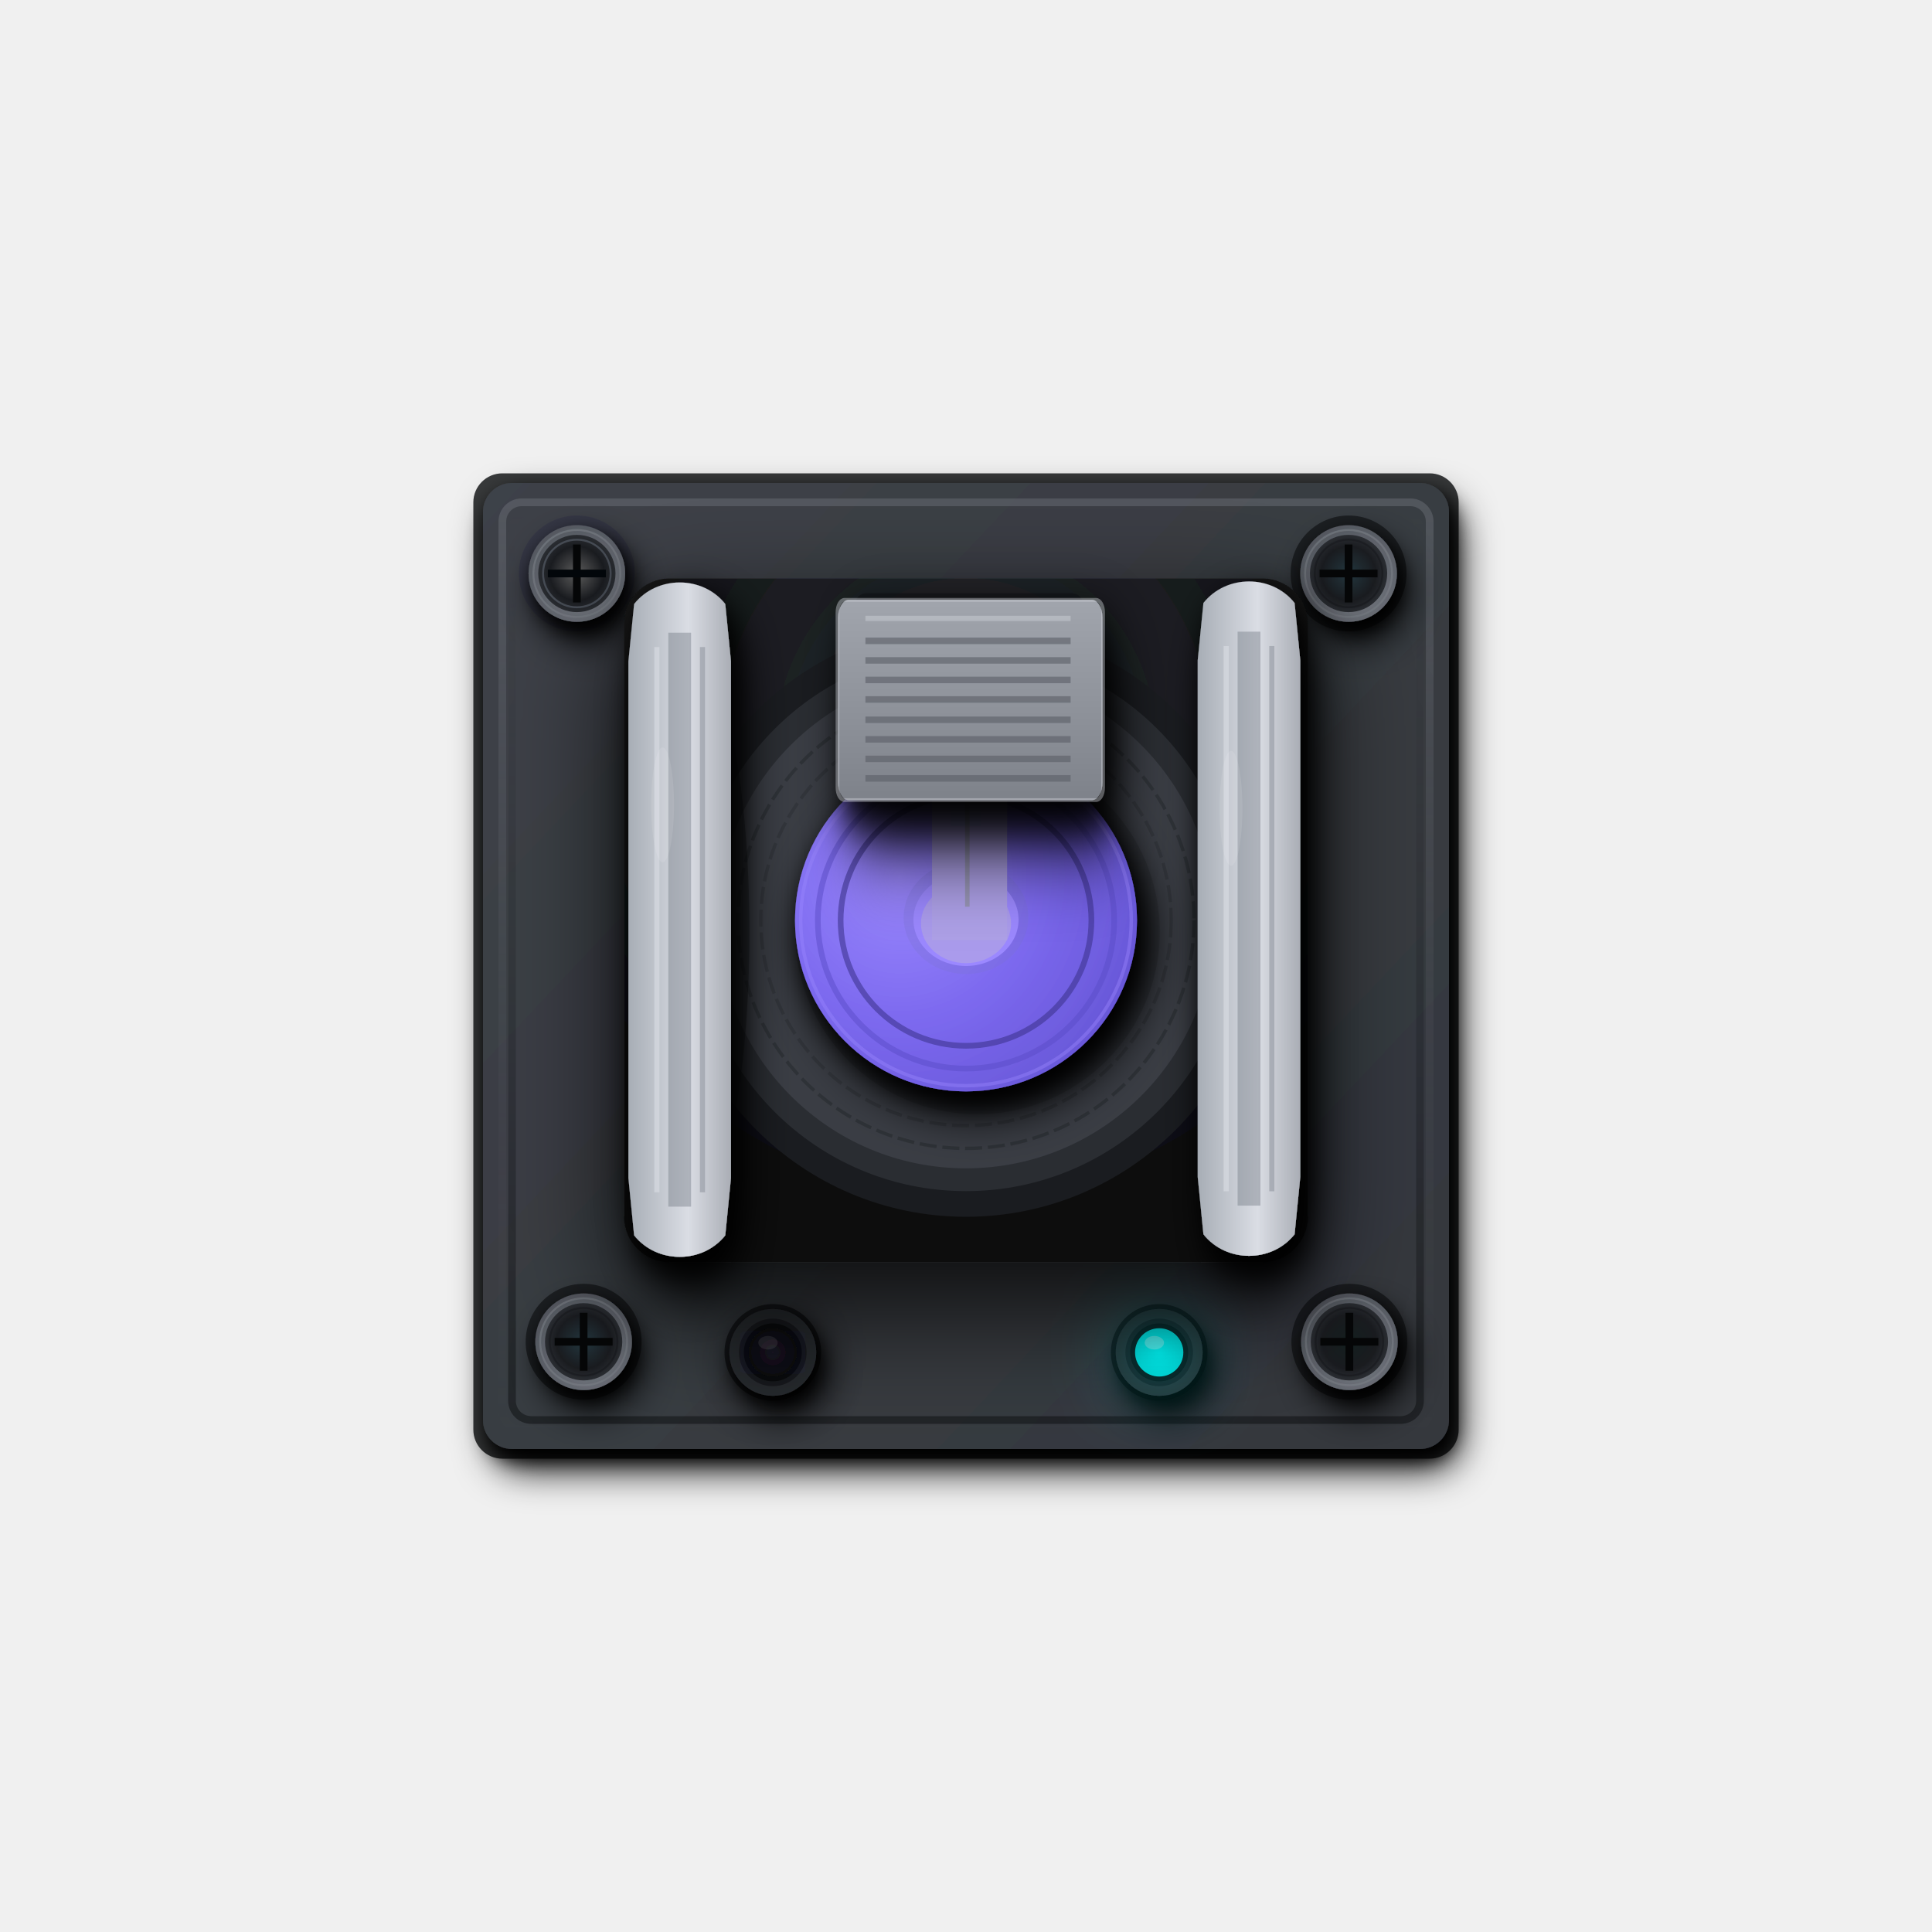
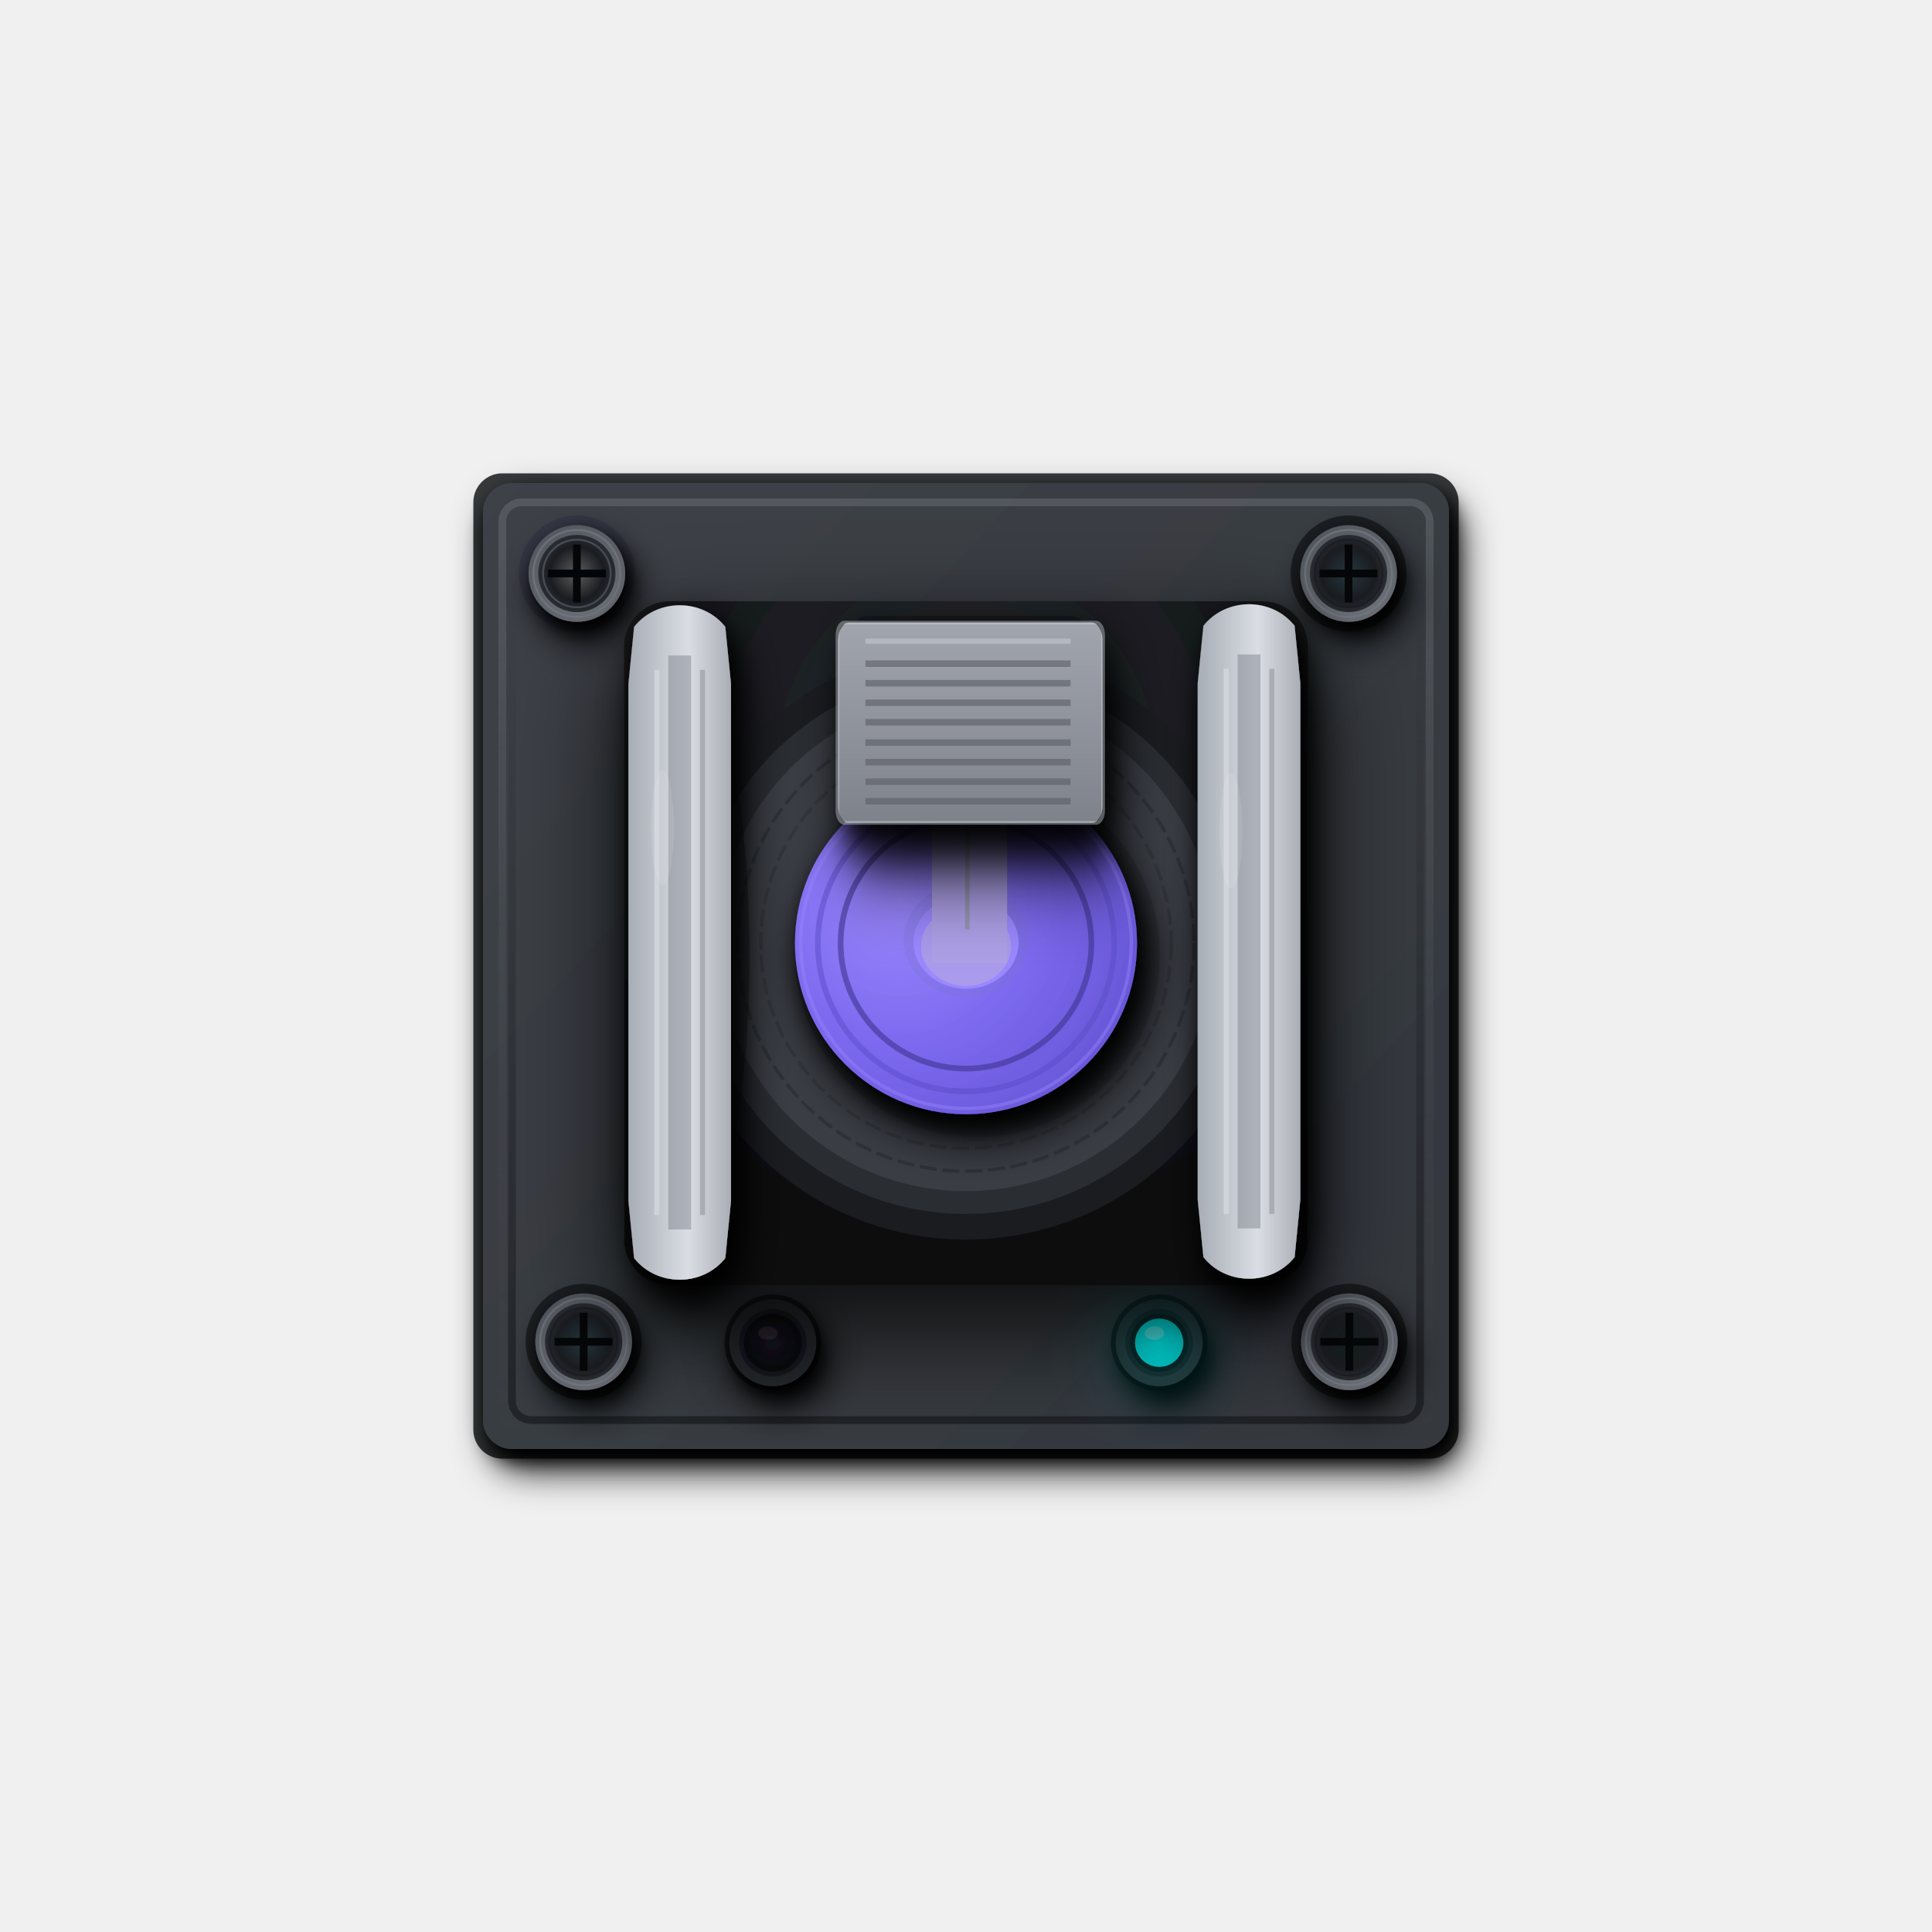
<svg xmlns="http://www.w3.org/2000/svg" xmlns:xlink="http://www.w3.org/1999/xlink" width="200" height="200" viewBox="0 0 200 200" version="1.1" id="svg106">
  <defs id="defs48">
    <radialGradient id="radialGradient112">
      <stop offset="0" style="stop-color:#243840;stop-opacity:1;" id="stop110" />
      <stop offset="70%" style="stop-color:#1a1c20;stop-opacity:1" id="stop111" />
      <stop offset="100%" style="stop-color:#2a2d32;stop-opacity:1" id="stop112" />
    </radialGradient>
    <linearGradient id="plateGradient" x1="-30.89" y1="-29.135" x2="253.988" y2="255.743" gradientTransform="matrix(0.9711755,0,0,1.02968,30,30)" gradientUnits="userSpaceOnUse">
      <stop offset="0%" style="stop-color:#4a4e56;stop-opacity:1" id="stop1" />
      <stop offset="30%" style="stop-color:#3d4147;stop-opacity:1" id="stop2" />
      <stop offset="70%" style="stop-color:#32353b;stop-opacity:1" id="stop3" />
      <stop offset="100%" style="stop-color:#25282d;stop-opacity:1" id="stop4" />
    </linearGradient>
    <linearGradient id="bevelHighlight" x1="51.6" y1="51.6" x2="51.6" y2="148.4" gradientUnits="userSpaceOnUse" gradientTransform="translate(30,30)">
      <stop offset="0%" style="stop-color:#6a6e76;stop-opacity:1" id="stop5" />
      <stop offset="50%" style="stop-color:#5a5e66;stop-opacity:0.5" id="stop6" />
      <stop offset="100%" style="stop-color:#4a4e56;stop-opacity:0" id="stop7" />
    </linearGradient>
    <linearGradient id="bevelShadow" x1="52.6" y1="147.4" x2="52.6" y2="52.6" gradientUnits="userSpaceOnUse" gradientTransform="translate(30,30)">
      <stop offset="0%" style="stop-color:#0a0c0e;stop-opacity:1" id="stop8" />
      <stop offset="50%" style="stop-color:#1a1c20;stop-opacity:0.5" id="stop9" />
      <stop offset="100%" style="stop-color:#2a2d32;stop-opacity:0" id="stop10" />
    </linearGradient>
    <radialGradient id="screwGradient">
      <stop offset="0%" style="stop-color:#7a7e86;stop-opacity:1" id="stop11" />
      <stop offset="40%" style="stop-color:#5a5e66;stop-opacity:1" id="stop12" />
      <stop offset="80%" style="stop-color:#3a3d44;stop-opacity:1" id="stop13" />
      <stop offset="100%" style="stop-color:#2a2d32;stop-opacity:1" id="stop14" />
    </radialGradient>
    <radialGradient id="screwRecess">
      <stop offset="0" style="stop-color:#5f5f5f;stop-opacity:1;" id="stop15" />
      <stop offset="70%" style="stop-color:#1a1c20;stop-opacity:1" id="stop16" />
      <stop offset="100%" style="stop-color:#2a2d32;stop-opacity:1" id="stop17" />
    </radialGradient>
    <radialGradient id="purpleButton" cx="-5.972" cy="-3.69" gradientTransform="matrix(0.9711755,0,0,1.02968,130,138)" fx="-5.972" fy="-3.69" r="42.732" gradientUnits="userSpaceOnUse">
      <stop offset="0%" style="stop-color:#9b88ff;stop-opacity:1" id="stop18" />
      <stop offset="30%" style="stop-color:#7b68ee;stop-opacity:1" id="stop19" />
      <stop offset="70%" style="stop-color:#5a4bc7;stop-opacity:1" id="stop20" />
      <stop offset="100%" style="stop-color:#3d3490;stop-opacity:1" id="stop21" />
    </radialGradient>
    <linearGradient id="flatMetalGradient" x1="-17.959" y1="9.845" x2="-17.959" y2="48.065" gradientTransform="matrix(1.447743,0,0,0.6907304,100,108)" gradientUnits="userSpaceOnUse">
      <stop offset="0%" style="stop-color:#cacdd4;stop-opacity:1" id="stop22" />
      <stop offset="20%" style="stop-color:#a8acb4;stop-opacity:1" id="stop23" />
      <stop offset="50%" style="stop-color:#8a8e96;stop-opacity:1" id="stop24" />
      <stop offset="80%" style="stop-color:#6a6e76;stop-opacity:1" id="stop25" />
      <stop offset="100%" style="stop-color:#5a5e66;stop-opacity:1" id="stop26" />
    </linearGradient>
    <linearGradient id="guardGradient" x1="0" y1="0" x2="1" y2="0">
      <stop offset="0%" style="stop-color:#5a5e66;stop-opacity:1" id="stop27" />
      <stop offset="15%" style="stop-color:#7a7e86;stop-opacity:1" id="stop28" />
      <stop offset="30%" style="stop-color:#aab0b8;stop-opacity:1" id="stop29" />
      <stop offset="50%" style="stop-color:#dadde4;stop-opacity:1" id="stop30" />
      <stop offset="70%" style="stop-color:#9a9ea6;stop-opacity:1" id="stop31" />
      <stop offset="85%" style="stop-color:#6a6e76;stop-opacity:1" id="stop32" />
      <stop offset="100%" style="stop-color:#4a4e56;stop-opacity:1" id="stop33" />
    </linearGradient>
    <radialGradient id="ledOff" cx="0" cy="0" fx="0" fy="0" r="2.5" gradientUnits="userSpaceOnUse">
      <stop offset="0%" style="stop-color:#1a1525;stop-opacity:1" id="stop34" />
      <stop offset="100%" style="stop-color:#0a0a0f;stop-opacity:1" id="stop35" />
    </radialGradient>
    <radialGradient id="ledPurpleOn" cx="5.9604645e-07" cy="5.9604645e-07" fx="5.9604645e-07" fy="5.9604645e-07" r="12.1" gradientUnits="userSpaceOnUse">
      <stop offset="0%" style="stop-color:#9b88ff;stop-opacity:1" id="stop36" />
      <stop offset="40%" style="stop-color:#7b68ee;stop-opacity:1" id="stop37" />
      <stop offset="100%" style="stop-color:#5a4bc7;stop-opacity:1" id="stop38" />
    </radialGradient>
    <radialGradient id="ledTealOn" cx="5.9604645e-07" cy="5.9604645e-07" fx="5.9604645e-07" fy="5.9604645e-07" r="12.1" gradientUnits="userSpaceOnUse">
      <stop offset="0%" style="stop-color:#00ffff;stop-opacity:1" id="stop36t" />
      <stop offset="40%" style="stop-color:#00cccc;stop-opacity:1" id="stop37t" />
      <stop offset="100%" style="stop-color:#009999;stop-opacity:1" id="stop38t" />
    </radialGradient>
    <radialGradient id="recessGradient" cx="-9.1510952e-07" cy="-15.241" gradientTransform="matrix(0.9770084,0,0,1.023533,130,138)" fx="-9.1510952e-07" fy="-15.241" r="42.988" gradientUnits="userSpaceOnUse">
      <stop offset="0%" style="stop-color:#2a2d32;stop-opacity:1" id="stop39" />
      <stop offset="50%" style="stop-color:#1a1c20;stop-opacity:1" id="stop40" />
      <stop offset="100%" style="stop-color:#0a0c0e;stop-opacity:1" id="stop41" />
    </radialGradient>
    <filter id="multiShadow" x="-0.8" y="-0.8" width="2.767" height="2.933">
      <feGaussianBlur in="SourceAlpha" stdDeviation="1" id="feGaussianBlur41" />
      <feOffset dx="0.5" dy="1" result="shadow1" id="feOffset41" />
      <feGaussianBlur in="SourceAlpha" stdDeviation="2" id="feGaussianBlur42" />
      <feOffset dx="1" dy="2" result="shadow2" id="feOffset42" />
      <feComponentTransfer in="shadow2" id="feComponentTransfer42">
        <feFuncA type="linear" slope="0.3" id="feFuncA42" />
      </feComponentTransfer>
      <feMerge id="feMerge44">
        <feMergeNode in="shadow2" id="feMergeNode42" />
        <feMergeNode in="shadow1" id="feMergeNode43" />
        <feMergeNode in="SourceGraphic" id="feMergeNode44" />
      </feMerge>
    </filter>
    <filter id="deepRecess" x="-0.2" y="-0.2" width="1.4" height="1.467">
      <feGaussianBlur in="SourceAlpha" stdDeviation="5" id="feGaussianBlur44" />
      <feOffset dx="0" dy="4" id="feOffset44" />
      <feComposite operator="out" in2="SourceAlpha" id="feComposite44" />
      <feColorMatrix values="0 0 0 0 0 0 0 0 0 0 0 0 0 0 0 0 0 0 0.8 0" id="feColorMatrix44" />
      <feBlend mode="normal" in2="SourceGraphic" id="feBlend44" />
    </filter>
    <filter id="textEmboss" x="-0.017" y="-0.18" width="1.033" height="1.435">
      <feGaussianBlur in="SourceAlpha" stdDeviation="0.5" id="feGaussianBlur45" />
      <feOffset dx="0" dy="0.5" result="offsetblur" id="feOffset45" />
      <feFlood flood-color="#000000" flood-opacity="0.6" id="feFlood45" />
      <feComposite in2="offsetblur" operator="in" id="feComposite45" />
      <feMerge id="feMerge46">
        <feMergeNode id="feMergeNode45" />
        <feMergeNode in="SourceGraphic" id="feMergeNode46" />
      </feMerge>
    </filter>
    <filter id="ledGlow" x="-1.92" y="-1.92" width="4.84" height="4.84">
      <feGaussianBlur stdDeviation="4" result="coloredBlur" id="feGaussianBlur46" />
      <feMerge id="feMerge48">
        <feMergeNode in="coloredBlur" id="feMergeNode47" />
        <feMergeNode in="SourceGraphic" id="feMergeNode48" />
      </feMerge>
    </filter>
    <linearGradient xlink:href="#guardGradient" id="linearGradient106" x1="-27.531" y1="-25.966" x2="31.06" y2="-25.966" gradientTransform="matrix(0.4249815,0,0,2.353044,75,108)" gradientUnits="userSpaceOnUse" />
    <radialGradient id="screwGradient-8" gradientTransform="scale(0.9722425,1.02855)" cx="0.771" cy="1.458" fx="0.771" fy="1.458" r="13.32" gradientUnits="userSpaceOnUse">
      <stop offset="0%" style="stop-color:#7a7e86;stop-opacity:1" id="stop11-5" />
      <stop offset="40%" style="stop-color:#5a5e66;stop-opacity:1" id="stop12-8" />
      <stop offset="80%" style="stop-color:#3a3d44;stop-opacity:1" id="stop13-9" />
      <stop offset="100%" style="stop-color:#2a2d32;stop-opacity:1" id="stop14-6" />
    </radialGradient>
    <filter id="multiShadow-0" x="-0.72" y="-0.72" width="2.59" height="2.74">
      <feGaussianBlur in="SourceAlpha" stdDeviation="1" id="feGaussianBlur41-4" />
      <feOffset dx="0.5" dy="1" result="shadow1" id="feOffset41-2" />
      <feGaussianBlur in="SourceAlpha" stdDeviation="2" id="feGaussianBlur42-3" />
      <feOffset dx="1" dy="2" result="shadow2" id="feOffset42-3" />
      <feComponentTransfer in="shadow2" id="feComponentTransfer42-7">
        <feFuncA type="linear" slope="0.3" id="feFuncA42-0" />
      </feComponentTransfer>
      <feMerge id="feMerge44-0">
        <feMergeNode in="shadow2" id="feMergeNode42-1" />
        <feMergeNode in="shadow1" id="feMergeNode43-0" />
        <feMergeNode in="SourceGraphic" id="feMergeNode44-3" />
      </feMerge>
    </filter>
    <radialGradient id="screwRecess-0" cx="0" cy="0" fx="0" fy="0" r="4" gradientUnits="userSpaceOnUse">
      <stop offset="0" style="stop-color:#243840;stop-opacity:1;" id="stop15-0" />
      <stop offset="70%" style="stop-color:#1a1c20;stop-opacity:1" id="stop16-3" />
      <stop offset="100%" style="stop-color:#2a2d32;stop-opacity:1" id="stop17-8" />
    </radialGradient>
    <radialGradient id="screwGradient-8-9" gradientTransform="scale(0.9722425,1.02855)" cx="0.771" cy="1.458" fx="0.771" fy="1.458" r="13.32" gradientUnits="userSpaceOnUse">
      <stop offset="0%" style="stop-color:#7a7e86;stop-opacity:1" id="stop11-5-3" />
      <stop offset="40%" style="stop-color:#5a5e66;stop-opacity:1" id="stop12-8-0" />
      <stop offset="80%" style="stop-color:#3a3d44;stop-opacity:1" id="stop13-9-0" />
      <stop offset="100%" style="stop-color:#2a2d32;stop-opacity:1" id="stop14-6-3" />
    </radialGradient>
    <filter id="multiShadow-0-0" x="-0.72" y="-0.72" width="2.59" height="2.74">
      <feGaussianBlur in="SourceAlpha" stdDeviation="1" id="feGaussianBlur41-4-1" />
      <feOffset dx="0.5" dy="1" result="shadow1" id="feOffset41-2-9" />
      <feGaussianBlur in="SourceAlpha" stdDeviation="2" id="feGaussianBlur42-3-8" />
      <feOffset dx="1" dy="2" result="shadow2" id="feOffset42-3-6" />
      <feComponentTransfer in="shadow2" id="feComponentTransfer42-7-9">
        <feFuncA type="linear" slope="0.3" id="feFuncA42-0-0" />
      </feComponentTransfer>
      <feMerge id="feMerge44-0-1">
        <feMergeNode in="shadow2" id="feMergeNode42-1-6" />
        <feMergeNode in="shadow1" id="feMergeNode43-0-4" />
        <feMergeNode in="SourceGraphic" id="feMergeNode44-3-4" />
      </feMerge>
    </filter>
    <radialGradient id="screwRecess-0-8" cx="0" cy="0" fx="0" fy="0" r="4" gradientUnits="userSpaceOnUse">
      <stop offset="0" style="stop-color:#152020;stop-opacity:1;" id="stop15-0-6" />
      <stop offset="70%" style="stop-color:#1a1c20;stop-opacity:1" id="stop16-3-1" />
      <stop offset="100%" style="stop-color:#2a2d32;stop-opacity:1" id="stop17-8-4" />
    </radialGradient>
    <radialGradient xlink:href="#screwGradient" id="radialGradient107" gradientTransform="scale(0.9711755,1.02968)" cx="0.858" cy="1.619" fx="0.858" fy="1.619" r="14.244" gradientUnits="userSpaceOnUse" />
    <radialGradient xlink:href="#screwRecess" id="radialGradient108" cx="0" cy="0" fx="0" fy="0" r="4" gradientUnits="userSpaceOnUse" />
    <radialGradient xlink:href="#screwGradient" id="radialGradient109" gradientTransform="scale(0.9711755,1.02968)" cx="0.858" cy="1.619" fx="0.858" fy="1.619" r="14.244" gradientUnits="userSpaceOnUse" />
    <radialGradient xlink:href="#radialGradient112" id="radialGradient110" cx="0" cy="0" fx="0" fy="0" r="4" gradientUnits="userSpaceOnUse" />
    <filter id="multiShadow-5" x="-0.8" y="-0.153" width="2.767" height="1.37">
      <feGaussianBlur in="SourceAlpha" stdDeviation="1" id="feGaussianBlur41-5" />
      <feOffset dx="0.5" dy="1" result="shadow1" id="feOffset41-1" />
      <feGaussianBlur in="SourceAlpha" stdDeviation="2" id="feGaussianBlur42-1" />
      <feOffset dx="1" dy="2" result="shadow2" id="feOffset42-2" />
      <feComponentTransfer in="shadow2" id="feComponentTransfer42-2">
        <feFuncA type="linear" slope="0.3" id="feFuncA42-9" />
      </feComponentTransfer>
      <feMerge id="feMerge44-4">
        <feMergeNode in="shadow2" id="feMergeNode42-3" />
        <feMergeNode in="shadow1" id="feMergeNode43-4" />
        <feMergeNode in="SourceGraphic" id="feMergeNode44-1" />
      </feMerge>
    </filter>
    <linearGradient xlink:href="#guardGradient" id="linearGradient110" gradientUnits="userSpaceOnUse" gradientTransform="matrix(0.4249815,0,0,2.353044,75,108)" x1="-27.531" y1="-25.966" x2="31.06" y2="-25.966" />
  </defs>
  <g id="alignFrame" transform="translate(-30,-30)">
    <rect x="79" y="79" width="102" height="102" rx="3" ry="3" fill="#0a0c0e" opacity="0.8" id="rect48" />
    <rect x="80" y="80" width="100" height="100" rx="3" ry="3" fill="url(#plateGradient)" filter="url(#multiShadow)" id="rect49" style="fill:url(#plateGradient)" />
    <rect x="82" y="82" width="96" height="96" rx="2" ry="2" fill="none" stroke="url(#bevelHighlight)" stroke-width="0.8" opacity="0.5" id="rect50" style="stroke:url(#bevelHighlight)" />
    <rect x="83" y="83" width="94" height="94" rx="2" ry="2" fill="none" stroke="url(#bevelShadow)" stroke-width="0.8" opacity="0.5" id="rect51" style="stroke:url(#bevelShadow)" />
    <g transform="translate(89.71667,89.36667)" id="g55">
      <circle r="6" fill="#0a0c0e" opacity="0.6" id="circle51" cx="0" cy="0" style="display:inline;fill:#313145;fill-opacity:1" />
      <circle r="5" fill="url(#screwGradient)" filter="url(#multiShadow)" id="circle52" style="display:inline;fill:url(#radialGradient107)" cx="0" cy="0" />
      <circle r="4" fill="url(#screwRecess)" id="circle53" style="display:inline;fill:url(#radialGradient108)" cx="0" cy="0" />
      <rect x="-0.4" y="-3" width="0.8" height="6" fill="#050607" id="rect53" />
      <rect x="-3" y="-0.4" width="6" height="0.8" fill="#050607" id="rect54" style="display:inline;fill:#02060a;fill-opacity:1" />
      <circle r="4.5" fill="none" stroke="#7a7e86" stroke-width="0.2" opacity="0.6" id="circle54" cx="0" cy="0" style="display:inline" />
      <circle r="3.5" fill="none" stroke="#1a1c20" stroke-width="0.2" opacity="0.8" id="circle55" cx="0" cy="0" style="display:inline;stroke:#4f555f;stroke-opacity:1" />
    </g>
    <g transform="translate(90.41667,168.9)" id="g55-6">
      <circle r="6" fill="#0a0c0e" opacity="0.6" id="circle51-0" cx="0" cy="0" />
      <circle r="5" fill="url(#screwGradient)" filter="url(#multiShadow)" id="circle52-4" cx="0" cy="0" style="display:inline;fill:url(#screwGradient-8);filter:url(#multiShadow-0)" />
      <circle r="4" fill="url(#screwRecess)" id="circle53-0" cx="0" cy="0" style="display:inline;fill:url(#screwRecess-0)" />
      <rect x="-0.4" y="-3" width="0.8" height="6" fill="#050607" id="rect53-9" style="display:inline" />
      <rect x="-3" y="-0.4" width="6" height="0.8" fill="#050607" id="rect54-2" />
      <circle r="4.5" fill="none" stroke="#7a7e86" stroke-width="0.2" opacity="0.6" id="circle54-4" cx="0" cy="0" />
      <circle r="3.5" fill="none" stroke="#1a1c20" stroke-width="0.2" opacity="0.8" id="circle55-9" cx="0" cy="0" />
    </g>
    <g transform="translate(169.6868,168.9)" id="g55-6-8">
      <circle r="6" fill="#0a0c0e" opacity="0.6" id="circle51-0-1" cx="0" cy="0" />
      <circle r="5" fill="url(#screwGradient)" filter="url(#multiShadow)" id="circle52-4-0" cx="0" cy="0" style="fill:url(#screwGradient-8-9);filter:url(#multiShadow-0-0)" />
      <circle r="4" fill="url(#screwRecess)" id="circle53-0-3" cx="0" cy="0" style="display:inline;fill:url(#screwRecess-0-8)" />
      <rect x="-0.4" y="-3" width="0.8" height="6" fill="#050607" id="rect53-9-1" />
      <rect x="-3" y="-0.4" width="6" height="0.8" fill="#050607" id="rect54-2-1" />
      <circle r="4.5" fill="none" stroke="#7a7e86" stroke-width="0.2" opacity="0.6" id="circle54-4-5" cx="0" cy="0" />
      <circle r="3.5" fill="none" stroke="#1a1c20" stroke-width="0.2" opacity="0.8" id="circle55-9-0" cx="0" cy="0" />
    </g>
    <g transform="translate(169.6035,89.36667)" id="g60" style="display:inline">
      <circle r="6" fill="#0a0c0e" opacity="0.6" id="circle56" cx="0" cy="0" />
      <circle r="5" fill="url(#screwGradient)" filter="url(#multiShadow)" id="circle57" style="fill:url(#radialGradient109)" cx="0" cy="0" />
      <circle r="4" fill="url(#screwRecess)" id="circle58" style="display:inline;fill:url(#radialGradient110)" cx="0" cy="0" />
      <rect x="-0.4" y="-3" width="0.8" height="6" fill="#050607" id="rect58" />
      <rect x="-3" y="-0.4" width="6" height="0.8" fill="#050607" id="rect59" />
      <circle r="4.5" fill="none" stroke="#7a7e86" stroke-width="0.2" opacity="0.6" id="circle59" cx="0" cy="0" style="display:inline" />
      <circle r="3.5" fill="none" stroke="#1a1c20" stroke-width="0.2" opacity="0.8" id="circle60" cx="0" cy="0" style="display:inline" />
    </g>
    <text x="130" y="114" font-family="Arial, sans-serif" font-size="7px" font-weight="400" letter-spacing="0.3" text-anchor="middle" fill="#7a7e86" id="text71">FIELD 1</text>
-     <g transform="translate(110,170)" id="g75">
+     <g transform="translate(110,169)" id="g75">
      <circle r="5" fill="#0a0c0e" opacity="0.7" id="circle71" cx="0" cy="0" />
      <circle r="4.5" fill="#2a2d32" filter="url(#multiShadow)" id="circle72" cx="0" cy="0" />
      <circle r="3.5" fill="#1a1c20" id="circle73" cx="0" cy="0" />
      <circle r="3" fill="#0a0c0e" id="circle74" cx="0" cy="0" />
      <circle r="2.5" fill="url(#ledOff)" filter="url(#ledGlow)" id="circle75" style="fill:url(#ledOff)" cx="0" cy="0" />
      <ellipse cx="-0.5" cy="-1" rx="1" ry="0.7" fill="#ffffff" opacity="0.1" id="ellipse75" />
    </g>
-     <g transform="translate(150,170)" id="g80" style="display:inline">
+     <g transform="translate(150,169)" id="g80" style="display:inline">
      <circle r="5" fill="#0a0c0e" opacity="0.7" id="circle76" cx="0" cy="0" />
      <circle r="4.5" fill="#2a2d32" filter="url(#multiShadow)" id="circle77" cx="0" cy="0" />
      <circle r="3.5" fill="#1a1c20" id="circle78" cx="0" cy="0" />
      <circle r="3" fill="#0a0c0e" id="circle79" cx="0" cy="0" />
      <circle r="2.5" fill="url(#ledTealOn)" filter="url(#ledGlow)" id="circle80" style="fill:url(#ledTealOn)" cx="0" cy="0" />
      <ellipse cx="-0.5" cy="-1" rx="1" ry="0.7" fill="#ffffff" opacity="0.3" id="ellipse80" />
    </g>
-     <g id="assemblyScaleOn" transform="translate(130,130) scale(1.18) translate(-130,-130) translate(0,-12)">
+     <g id="assemblyScaleOn" transform="translate(130,130) scale(1.18) translate(-130,-130) translate(0,-10)">
      <rect x="100" y="108" width="60" height="60" rx="4" ry="4" fill="url(#recessGradient)" filter="url(#deepRecess)" id="rect81" style="fill:url(#recessGradient)" />
      <circle r="26" fill="#1a1c20" id="circle81" cx="130" cy="138" style="display:inline" />
      <circle r="24" fill="#2a2d32" stroke="#1a1c20" stroke-width="0.5" id="circle82" cx="130" cy="138" style="display:inline" />
      <circle r="22" fill="#3a3d44" stroke="#2a2d32" stroke-width="0.5" id="circle83" cx="130" cy="138" style="display:inline" />
      <circle r="20" fill="none" stroke="#2a2d32" stroke-width="0.3" stroke-dasharray="1.5, 0.5" opacity="0.7" id="circle84" cx="130" cy="138" style="display:inline" />
      <circle r="18" fill="none" stroke="#2a2d32" stroke-width="0.3" stroke-dasharray="1.5, 0.5" opacity="0.5" id="circle85" cx="130" cy="138" style="display:inline" />
      <circle r="16" fill="#2a2d32" opacity="0.5" id="circle86" cx="131" cy="139" style="display:inline" />
      <circle r="15" fill="url(#purpleButton)" filter="url(#multiShadow)" id="circle87" style="display:inline;fill:url(#purpleButton)" cx="130" cy="138" />
      <circle r="14.5" fill="none" stroke="#9b88ff" stroke-width="0.3" opacity="0.4" id="circle88" cx="130" cy="138" />
      <ellipse fill="#050607" id="circle93-5" cx="130" cy="138" style="display:inline;fill:#9e91d2;fill-opacity:1;stroke-width:1.061" rx="3.491" ry="2.902" />
      <circle r="13" fill="none" stroke="#5a4bc7" stroke-width="0.5" opacity="0.5" id="circle89" cx="130" cy="138" style="display:inline" />
      <circle r="11" fill="none" stroke="#3d3490" stroke-width="0.5" opacity="0.6" id="circle90" cx="130" cy="138" style="display:inline" />
      <ellipse fill="#1a1c20" id="circle91" cx="130" cy="137.74" style="display:inline;opacity:0.264;fill:#7a72cd;fill-opacity:1;stroke-width:1.302" rx="5.467" ry="4.963" />
      <ellipse fill="#0a0c0e" id="circle92" cx="130" cy="137.936" style="display:inline;fill:#9b88ff;fill-opacity:1;stroke-width:1.237" rx="4.611" ry="4.062" />
      <ellipse fill="#050607" id="circle93" cx="130" cy="138.269" style="display:inline;fill:#aa9bec;fill-opacity:1;stroke-width:1.237" rx="3.952" ry="3.482" />
      <ellipse cx="106" cy="139" rx="5" ry="24" fill="#0a0c0e" opacity="0.4" id="ellipse93" style="display:inline" />
      <path d="m 79,86 c -2,-2 -6,-2 -8,0 l -0.5,4 v 36 l 0.5,4 c 2,2 6,2 8,0 l 0.5,-4 V 90 Z" fill="url(#guardGradient)" filter="url(#multiShadow)" id="path93" style="display:inline;fill:url(#linearGradient106)" transform="matrix(1,0,0,1.258824,29.88333,1.982351)" />
      <rect x="103.883" y="112.759" width="2" height="50.353" fill="#3a3d44" opacity="0.4" id="rect93" style="fill:#6c727d;fill-opacity:1;stroke-width:1.122" />
      <line x1="102.883" y1="114.018" x2="102.883" y2="161.853" stroke="#dadde4" stroke-width="0.449" opacity="0.6" id="line93" />
      <line x1="106.883" y1="114.018" x2="106.883" y2="161.853" stroke="#5a5e66" stroke-width="0.449" opacity="0.5" id="line94" style="stroke:#878d98;stroke-opacity:1" />
      <ellipse cx="103.383" cy="127.865" rx="1" ry="5.035" fill="#ffffff" opacity="0.1" id="ellipse94" style="display:inline;stroke-width:1.122" />
      <path d="m 79,86 c -2,-2 -6,-2 -8,0 l -0.5,4 v 36 l 0.5,4 c 2,2 6,2 8,0 l 0.5,-4 V 90 Z" fill="url(#guardGradient)" filter="url(#multiShadow)" id="path93-4" style="display:inline;fill:url(#linearGradient110);filter:url(#multiShadow-5)" transform="matrix(1,0,0,1.258824,79.82788,1.892973)" />
      <rect x="153.828" y="112.669" width="2" height="50.353" fill="#3a3d44" opacity="0.4" id="rect93-3" style="fill:#6c727d;fill-opacity:1;stroke-width:1.122" />
      <line x1="152.828" y1="113.928" x2="152.828" y2="161.764" stroke="#dadde4" stroke-width="0.449" opacity="0.6" id="line93-4" />
      <line x1="156.828" y1="113.928" x2="156.828" y2="161.764" stroke="#5a5e66" stroke-width="0.449" opacity="0.5" id="line94-3" style="stroke:#878d98;stroke-opacity:1" />
      <ellipse cx="153.25" cy="128.165" rx="1" ry="5.035" fill="#ffffff" opacity="0.1" id="ellipse94-1" style="display:inline;stroke-width:1.122" />
      <rect x="127.02" y="121.71" width="6.587" height="18.025" fill="#4a4e56" opacity="0.8" id="rect96" style="opacity:1;fill:#ada0e7;fill-opacity:1;stroke-width:1.681" />
      <rect x="128.683" y="113.481" width="2.635" height="16.25" fill="#6a6e76" id="rect97" style="fill:#a3a3e4;fill-opacity:1;stroke-width:1.237" />
      <rect x="129.919" y="122.87" width="0.395" height="13.928" fill="#8a8e96" opacity="0.6" id="rect98" style="stroke-width:1.237" />
      <rect x="120.269" y="109.291" width="20" height="8" rx="1" ry="1" fill="#0a0c0e" opacity="0.4" id="rect99" />
      <rect x="90" y="122" width="20" height="9" rx="0.8" ry="0.8" fill="url(#flatMetalGradient)" filter="url(#multiShadow)" id="rect100" style="display:inline;fill:url(#flatMetalGradient)" transform="matrix(1.159458,0,0,1.952153,14.43087,-128.2864)" />
      <rect x="118.726" y="109.876" width="23.301" height="17.569" rx="0.613" ry="1.098" fill="none" stroke="#dadde4" stroke-width="0.328" opacity="0.4" id="rect101" />
      <g opacity="0.6" id="g104" transform="matrix(1.125,0,0,1.142565,130.1767,102.1206)">
        <line x1="-8" y1="16" x2="8" y2="16" stroke="#5a5e66" stroke-width="0.5" id="line101" />
        <line x1="-8" y1="17.5" x2="8" y2="17.5" stroke="#5a5e66" stroke-width="0.5" id="line102" />
        <line x1="-8" y1="19" x2="8" y2="19" stroke="#5a5e66" stroke-width="0.5" id="line103" />
        <line x1="-8" y1="20.5" x2="8" y2="20.5" stroke="#5a5e66" stroke-width="0.5" id="line104" />
      </g>
      <g opacity="0.6" id="g104-2" transform="matrix(1.125,0,0,1.142565,130.1767,95.19508)">
        <line x1="-8" y1="16" x2="8" y2="16" stroke="#5a5e66" stroke-width="0.5" id="line101-5" />
        <line x1="-8" y1="17.5" x2="8" y2="17.5" stroke="#5a5e66" stroke-width="0.5" id="line102-6" />
        <line x1="-8" y1="19" x2="8" y2="19" stroke="#5a5e66" stroke-width="0.5" id="line103-7" />
        <line x1="-8" y1="20.5" x2="8" y2="20.5" stroke="#5a5e66" stroke-width="0.5" id="line104-2" />
      </g>
      <rect x="121.177" y="111.277" width="18" height="0.457" fill="#cacdd4" opacity="0.5" id="rect104" style="stroke-width:1.069" />
    </g>
  </g>
</svg>
